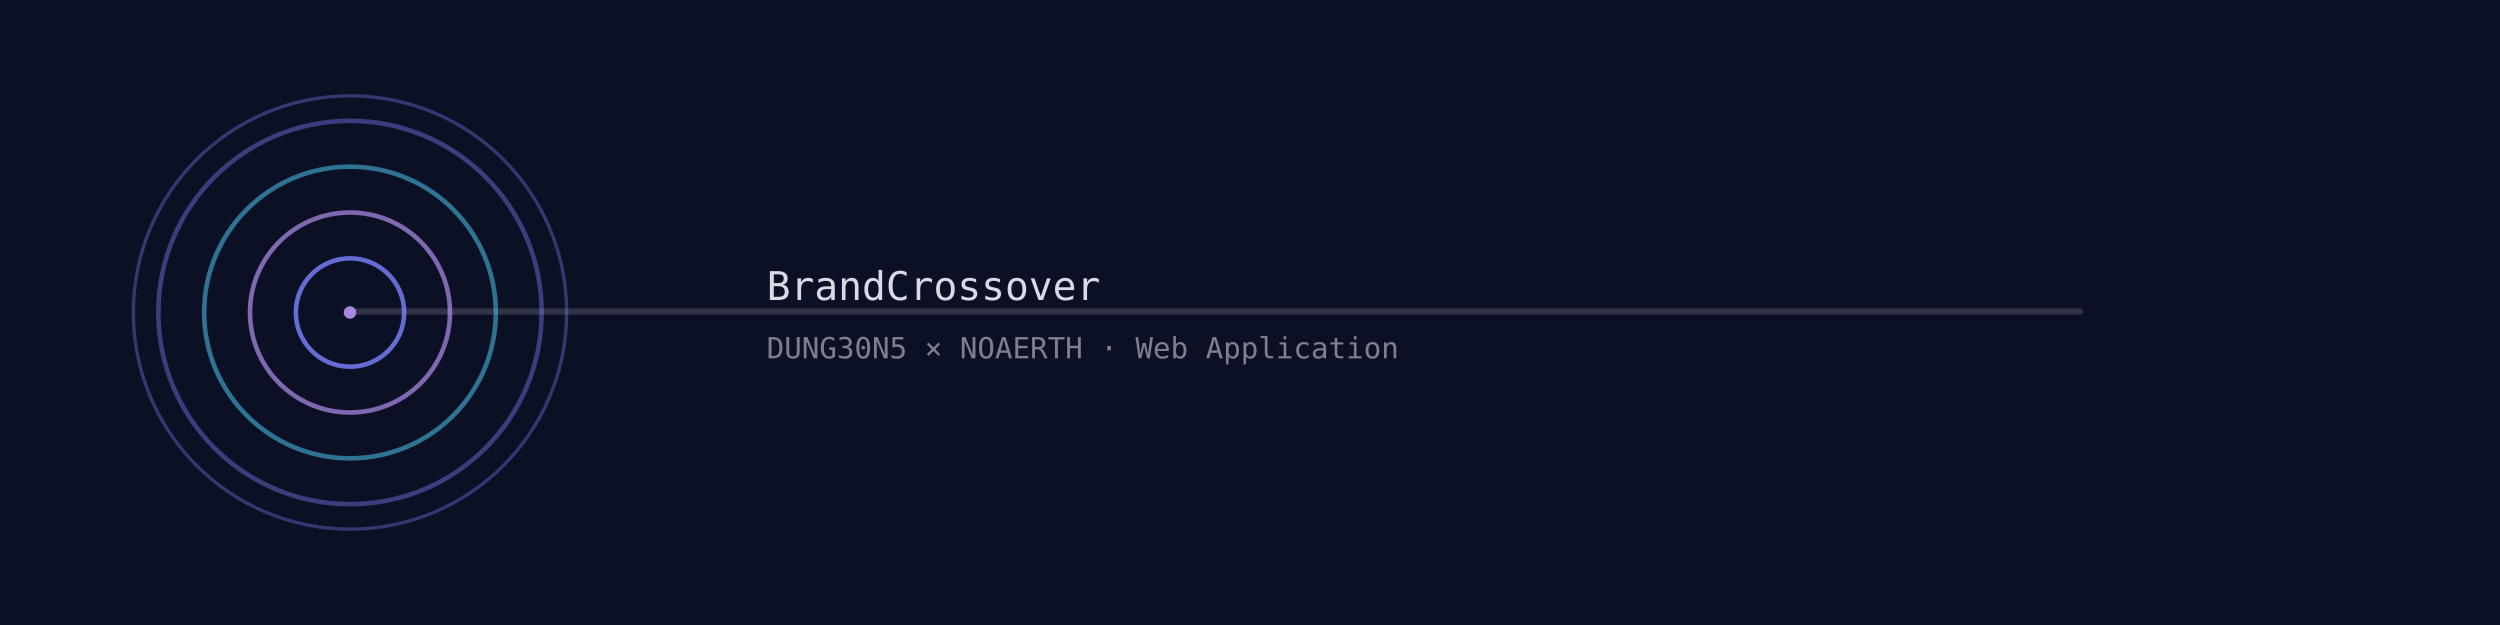
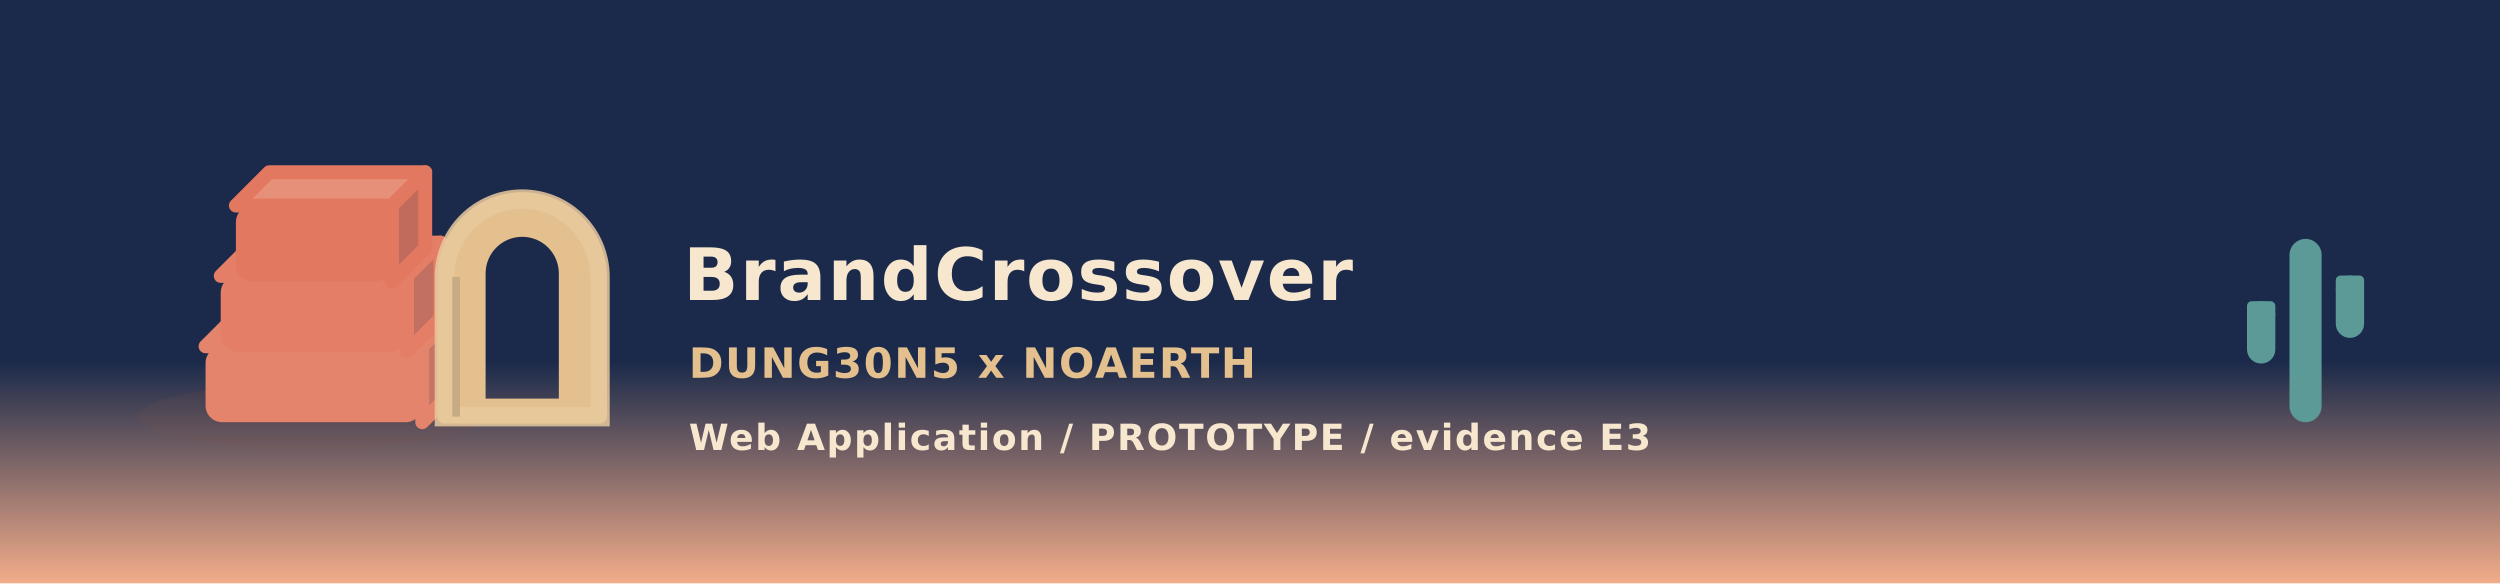
- <svg xmlns="http://www.w3.org/2000/svg" viewBox="0 0 1200 300" width="1200" height="300" role="img" aria-label="BrandCrossover identity object">
-   <rect width="1200" height="300" fill="#0c1024" />
-   <defs>
-     <linearGradient id="gft" x1="0" y1="0" x2="1" y2="1">
-       <stop offset="0%" stop-color="#7c83ff" />
-       <stop offset="100%" stop-color="#b794f4" />
-     </linearGradient>
-   </defs>
-   <rect x="168.00" y="148.00" width="832.00" height="3.00" rx="2.00" fill="rgba(238,240,251,0.160)" opacity="1.00" />
-   <circle cx="168.00" cy="150.00" r="26.00" fill="none" stroke="rgba(124,131,255,0.800)" stroke-width="2.20" opacity="1.00" />
-   <circle cx="168.00" cy="150.00" r="48.00" fill="none" stroke="rgba(183,148,244,0.670)" stroke-width="2.20" opacity="1.00" />
-   <circle cx="168.00" cy="150.00" r="70.00" fill="none" stroke="rgba(76,201,240,0.540)" stroke-width="2.20" opacity="1.00" />
-   <circle cx="168.00" cy="150.00" r="92.00" fill="none" stroke="rgba(124,131,255,0.410)" stroke-width="2.20" opacity="1.00" />
+ <svg xmlns="http://www.w3.org/2000/svg" width="900" height="210" viewBox="0 0 900 210" role="img" aria-label="BrandCrossover - identity object">
+   <linearGradient id="skyf" x1="0" y1="0" x2="0" y2="1">
+     <stop offset="0" stop-color="#1b2a4a" />
+     <stop offset="0.62" stop-color="#1b2a4a" />
+     <stop offset="1" stop-color="#f3ad8a" />
+   </linearGradient>
+   <rect width="900" height="210" fill="url(#skyf)" />
+   <rect x="0" y="352" width="900" height="-142" fill="#e3c08d" />
+   <rect x="0" y="352" width="900" height="3" fill="#e6c596" />
+   <ellipse cx="112" cy="150" rx="62" ry="12" fill="rgba(138,90,68,0.11)" />
  <g>
-     <circle cx="168.00" cy="150.00" r="104.00" fill="none" stroke="rgba(124,131,255,0.350)" stroke-width="1.60" opacity="1.00" />
-     <animate attributeName="opacity" values="0.25;1.0;0.25" dur="18.1s" begin="0s" repeatCount="indefinite" />
+     <path d="M74,124.67 L152,124.67 L164,112.67 L86,112.67 Z" fill="#e99a82" stroke="#e5846c" stroke-width="5" stroke-linejoin="round" />
+     <path d="M152,124.67 L164,112.67 L164,140 L152,152 Z" fill="#c37566" stroke="#e5846c" stroke-width="5" stroke-linejoin="round" />
+     <rect x="74" y="124.67" width="78" height="27.33" rx="6" fill="#e5846c" />
+     <path d="M79.46,99.33 L146.54,99.33 L158.54,87.33 L91.46,87.33 Z" fill="#e8957d" stroke="#e47e66" stroke-width="5" stroke-linejoin="round" />
+     <path d="M146.54,99.33 L158.54,87.33 L158.54,114.67 L146.54,126.67 Z" fill="#c27061" stroke="#e47e66" stroke-width="5" stroke-linejoin="round" />
+     <rect x="79.46" y="99.33" width="67.08" height="27.33" rx="6" fill="#e47e66" />
+     <path d="M84.92,74 L141.08,74 L153.08,62 L96.92,62 Z" fill="#e79079" stroke="#e37861" stroke-width="5" stroke-linejoin="round" />
+     <path d="M141.08,74 L153.08,62 L153.08,89.33 L141.08,101.33 Z" fill="#c16b5d" stroke="#e37861" stroke-width="5" stroke-linejoin="round" />
+     <rect x="84.92" y="74" width="56.16" height="27.33" rx="6" fill="#e37861" />
+     <animate attributeName="opacity" values="0.72;1;0.72" dur="6s" begin="0s" repeatCount="indefinite" />
  </g>
-   <circle cx="168" cy="150" r="3" fill="rgba(183,148,244,0.900)">
-     <animate attributeName="opacity" values="0.35;0.95;0.35" dur="18.1s" begin="0s" repeatCount="indefinite" />
-   </circle>
-   <text x="368" y="144" font-family="ui-monospace,Menlo,monospace" font-size="19" fill="rgba(238,240,251,0.900)">BrandCrossover</text>
-   <text x="368" y="172" font-family="ui-monospace,Menlo,monospace" font-size="14" fill="rgba(238,240,251,0.500)">DUNG30N5 × NOAERTH · Web Application</text>
+   <path d="M160,150 L160,99.68 A28,28 0 0 1 216,99.68 L216,150 Z M172.32,146 L172.32,98.43 A15.68,15.68 0 0 1 203.68,98.43 L203.68,146 Z" fill="#e3c08d" fill-rule="evenodd" stroke="#e3c08d" stroke-width="5" stroke-linejoin="round" />
+   <path d="M160,150 L160,99.68 A28,28 0 0 1 216,99.68 L216,150 Z" fill="none" stroke="#e8c99d" stroke-width="7" stroke-linecap="round" opacity="0.85" />
+   <rect x="162.8" y="99.68" width="2.8" height="50.32" fill="#c7ab84" />
+   <text x="246" y="108" font-family="Verdana,DejaVu Sans,sans-serif" font-size="26" font-weight="700" letter-spacing="0.6" fill="#f6e7ce" text-anchor="start">BrandCrossover</text>
+   <text x="248" y="136" font-family="Verdana,DejaVu Sans,sans-serif" font-size="15" font-weight="700" letter-spacing="0.6" fill="#e3c08d" text-anchor="start">DUNG30N5 x NOAERTH</text>
+   <text x="248" y="162" font-family="Verdana,DejaVu Sans,sans-serif" font-size="13" font-weight="700" letter-spacing="0.6" fill="#f6e7ce" text-anchor="start">Web Application  /  PROTOTYPE  /  evidence E3</text>
+   <rect x="824.22" y="86" width="11.56" height="66" rx="5.78" fill="#5b9a97" />
+   <rect x="808.92" y="108.44" width="10.2" height="22.44" rx="5.1" fill="#5b9a97" />
+   <rect x="808.92" y="108.44" width="10.2" height="6.6" rx="1.7" fill="#5b9a97" />
+   <rect x="840.88" y="99.2" width="10.2" height="22.44" rx="5.1" fill="#5b9a97" />
+   <rect x="840.88" y="99.2" width="10.2" height="6.6" rx="1.7" fill="#5b9a97" />
</svg>
